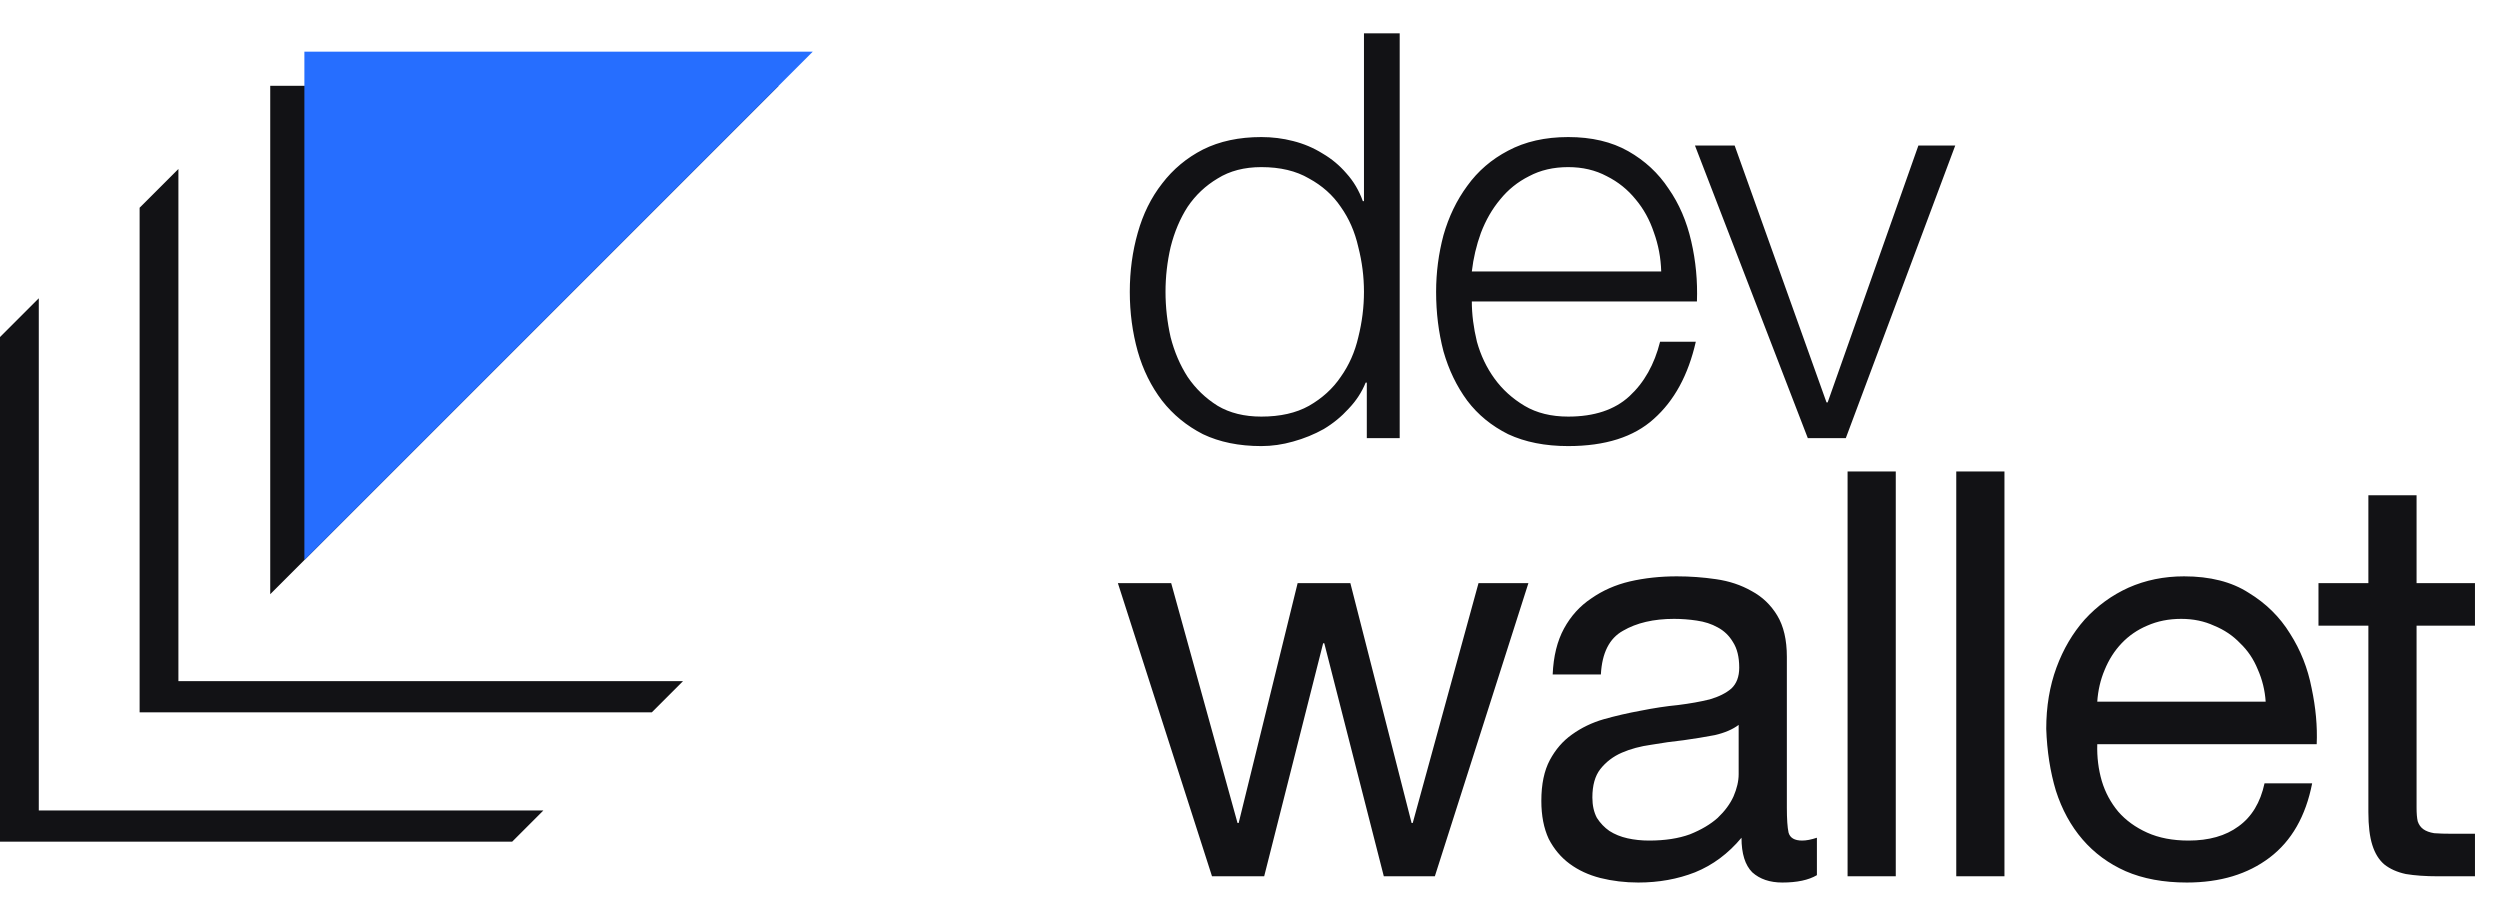
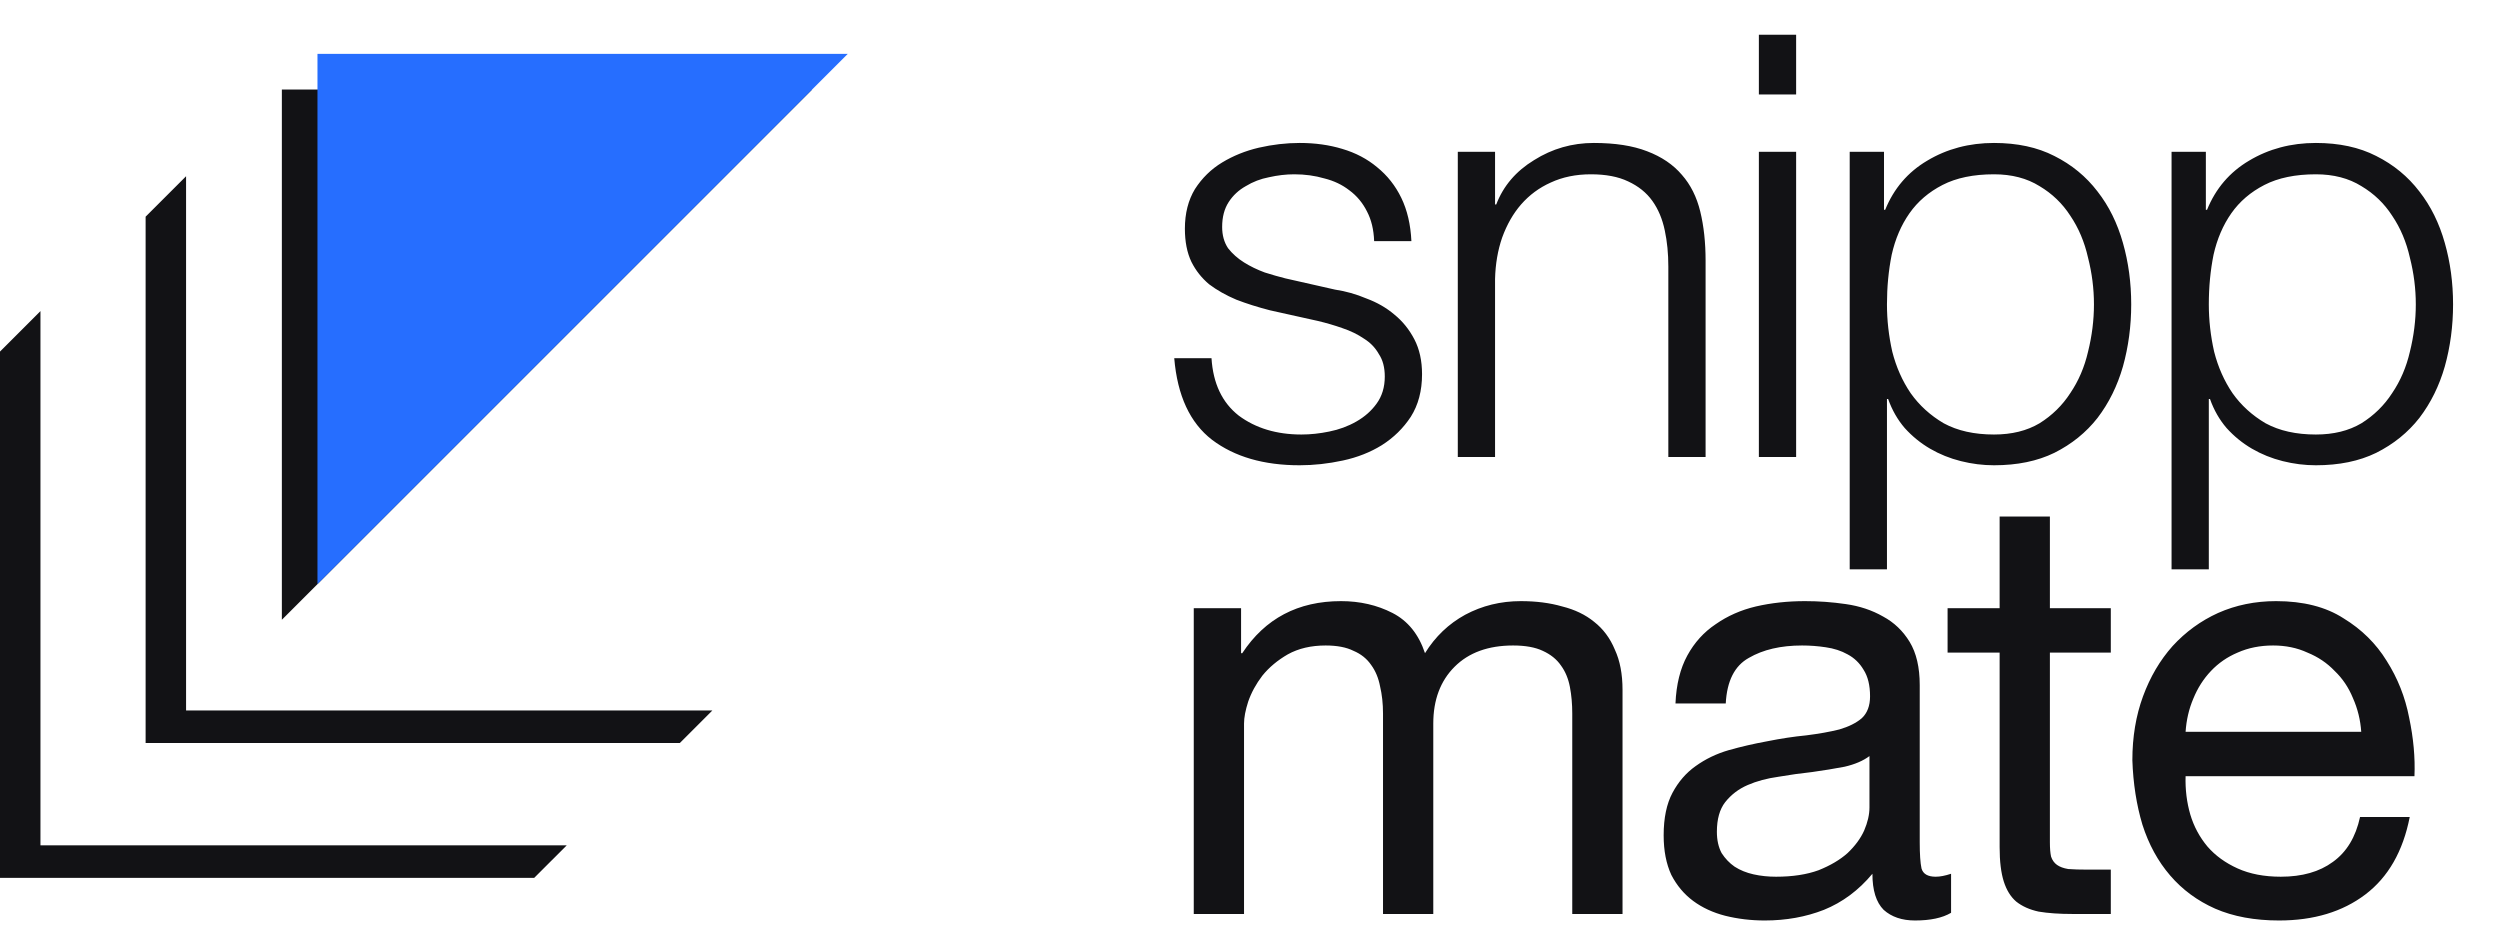
- <svg xmlns="http://www.w3.org/2000/svg" width="97" height="35" viewBox="0 0 97 35" fill="none">
+ <svg xmlns="http://www.w3.org/2000/svg" width="93" height="35" viewBox="0 0 93 35" fill="none">
  <path d="M30.211 3.33H10.485V23.055L30.211 3.33Z" fill="#121215" />
-   <path d="M31.536 2.004H11.81V21.73L31.536 2.004Z" fill="#266EFF" />
+   <path d="M31.536 2.004H11.81V21.729L31.536 2.004Z" fill="#266EFF" />
  <path d="M1.505 11.573L0 13.078L0 32.656H19.873L21.083 31.446H1.505V11.573Z" fill="#121215" />
  <path d="M6.922 6.556L5.417 8.06L5.417 27.639H25.29L26.5 26.429H6.922V6.556Z" fill="#121215" />
-   <path d="M54.308 17H53.032V14.844H52.988C52.841 15.211 52.621 15.548 52.328 15.856C52.049 16.164 51.727 16.428 51.36 16.648C50.993 16.853 50.597 17.015 50.172 17.132C49.761 17.249 49.351 17.308 48.94 17.308C48.075 17.308 47.319 17.154 46.674 16.846C46.043 16.523 45.515 16.091 45.09 15.548C44.665 14.991 44.349 14.353 44.144 13.634C43.939 12.901 43.836 12.131 43.836 11.324C43.836 10.517 43.939 9.755 44.144 9.036C44.349 8.303 44.665 7.665 45.09 7.122C45.515 6.565 46.043 6.125 46.674 5.802C47.319 5.479 48.075 5.318 48.94 5.318C49.365 5.318 49.776 5.369 50.172 5.472C50.583 5.575 50.964 5.736 51.316 5.956C51.668 6.161 51.976 6.418 52.24 6.726C52.519 7.034 52.731 7.393 52.878 7.804H52.922V1.292H54.308V17ZM45.222 11.324C45.222 11.911 45.288 12.497 45.42 13.084C45.567 13.656 45.787 14.169 46.08 14.624C46.388 15.079 46.777 15.453 47.246 15.746C47.715 16.025 48.28 16.164 48.94 16.164C49.673 16.164 50.289 16.025 50.788 15.746C51.301 15.453 51.712 15.079 52.02 14.624C52.343 14.169 52.57 13.656 52.702 13.084C52.849 12.497 52.922 11.911 52.922 11.324C52.922 10.737 52.849 10.158 52.702 9.586C52.57 8.999 52.343 8.479 52.02 8.024C51.712 7.569 51.301 7.203 50.788 6.924C50.289 6.631 49.673 6.484 48.94 6.484C48.28 6.484 47.715 6.631 47.246 6.924C46.777 7.203 46.388 7.569 46.08 8.024C45.787 8.479 45.567 8.999 45.42 9.586C45.288 10.158 45.222 10.737 45.222 11.324ZM64.455 10.532C64.44 10.004 64.345 9.498 64.169 9.014C64.007 8.53 63.773 8.105 63.465 7.738C63.157 7.357 62.783 7.056 62.343 6.836C61.903 6.601 61.404 6.484 60.847 6.484C60.275 6.484 59.769 6.601 59.329 6.836C58.889 7.056 58.515 7.357 58.207 7.738C57.899 8.105 57.65 8.537 57.459 9.036C57.283 9.52 57.166 10.019 57.107 10.532H64.455ZM57.107 11.698C57.107 12.197 57.173 12.717 57.305 13.26C57.452 13.788 57.679 14.265 57.987 14.69C58.295 15.115 58.684 15.467 59.153 15.746C59.622 16.025 60.187 16.164 60.847 16.164C61.859 16.164 62.651 15.9 63.223 15.372C63.795 14.844 64.191 14.14 64.411 13.26H65.797C65.504 14.551 64.961 15.548 64.169 16.252C63.392 16.956 62.284 17.308 60.847 17.308C59.952 17.308 59.175 17.154 58.515 16.846C57.87 16.523 57.342 16.091 56.931 15.548C56.52 14.991 56.212 14.353 56.007 13.634C55.816 12.901 55.721 12.131 55.721 11.324C55.721 10.576 55.816 9.843 56.007 9.124C56.212 8.405 56.52 7.767 56.931 7.21C57.342 6.638 57.87 6.183 58.515 5.846C59.175 5.494 59.952 5.318 60.847 5.318C61.756 5.318 62.533 5.501 63.179 5.868C63.824 6.235 64.345 6.719 64.741 7.32C65.151 7.907 65.445 8.589 65.621 9.366C65.797 10.129 65.87 10.906 65.841 11.698H57.107ZM65.765 5.648H67.305L70.869 15.614H70.913L74.433 5.648H75.863L71.617 17H70.143L65.765 5.648ZM55.672 34H53.692L51.382 24.958H51.338L49.05 34H47.026L43.374 22.626H45.442L48.016 31.932H48.06L50.348 22.626H52.394L54.77 31.932H54.814L57.366 22.626H59.302L55.672 34ZM70.496 33.956C70.173 34.147 69.726 34.242 69.154 34.242C68.67 34.242 68.281 34.11 67.988 33.846C67.709 33.567 67.57 33.12 67.57 32.504C67.056 33.12 66.455 33.567 65.766 33.846C65.091 34.11 64.358 34.242 63.566 34.242C63.053 34.242 62.561 34.183 62.092 34.066C61.637 33.949 61.241 33.765 60.904 33.516C60.566 33.267 60.295 32.944 60.09 32.548C59.899 32.137 59.804 31.646 59.804 31.074C59.804 30.429 59.914 29.901 60.134 29.49C60.354 29.079 60.64 28.749 60.992 28.5C61.358 28.236 61.769 28.038 62.224 27.906C62.693 27.774 63.17 27.664 63.654 27.576C64.167 27.473 64.651 27.4 65.106 27.356C65.575 27.297 65.986 27.224 66.338 27.136C66.69 27.033 66.969 26.894 67.174 26.718C67.379 26.527 67.482 26.256 67.482 25.904C67.482 25.493 67.401 25.163 67.24 24.914C67.093 24.665 66.895 24.474 66.646 24.342C66.411 24.21 66.14 24.122 65.832 24.078C65.538 24.034 65.245 24.012 64.952 24.012C64.16 24.012 63.5 24.166 62.972 24.474C62.444 24.767 62.158 25.332 62.114 26.168H60.244C60.273 25.464 60.42 24.87 60.684 24.386C60.948 23.902 61.3 23.513 61.74 23.22C62.18 22.912 62.678 22.692 63.236 22.56C63.808 22.428 64.416 22.362 65.062 22.362C65.575 22.362 66.081 22.399 66.58 22.472C67.093 22.545 67.555 22.699 67.966 22.934C68.376 23.154 68.707 23.469 68.956 23.88C69.205 24.291 69.33 24.826 69.33 25.486V31.338C69.33 31.778 69.352 32.101 69.396 32.306C69.454 32.511 69.63 32.614 69.924 32.614C70.085 32.614 70.276 32.577 70.496 32.504V33.956ZM67.46 28.126C67.225 28.302 66.917 28.434 66.536 28.522C66.154 28.595 65.751 28.661 65.326 28.72C64.915 28.764 64.497 28.823 64.072 28.896C63.647 28.955 63.265 29.057 62.928 29.204C62.59 29.351 62.312 29.563 62.092 29.842C61.886 30.106 61.784 30.473 61.784 30.942C61.784 31.25 61.843 31.514 61.96 31.734C62.092 31.939 62.253 32.108 62.444 32.24C62.649 32.372 62.884 32.467 63.148 32.526C63.412 32.585 63.691 32.614 63.984 32.614C64.6 32.614 65.128 32.533 65.568 32.372C66.008 32.196 66.367 31.983 66.646 31.734C66.924 31.47 67.13 31.191 67.262 30.898C67.394 30.59 67.46 30.304 67.46 30.04V28.126ZM71.686 18.292H73.556V34H71.686V18.292ZM75.903 18.292H77.773V34H75.903V18.292ZM87.908 27.224C87.879 26.784 87.776 26.366 87.6 25.97C87.439 25.574 87.212 25.237 86.918 24.958C86.639 24.665 86.302 24.437 85.906 24.276C85.525 24.1 85.1 24.012 84.63 24.012C84.146 24.012 83.706 24.1 83.31 24.276C82.929 24.437 82.599 24.665 82.32 24.958C82.041 25.251 81.822 25.596 81.66 25.992C81.499 26.373 81.403 26.784 81.374 27.224H87.908ZM89.712 30.392C89.463 31.668 88.913 32.629 88.062 33.274C87.212 33.919 86.141 34.242 84.85 34.242C83.941 34.242 83.149 34.095 82.474 33.802C81.814 33.509 81.257 33.098 80.802 32.57C80.347 32.042 80.003 31.411 79.768 30.678C79.548 29.945 79.424 29.145 79.394 28.28C79.394 27.415 79.526 26.623 79.79 25.904C80.054 25.185 80.421 24.562 80.89 24.034C81.374 23.506 81.939 23.095 82.584 22.802C83.244 22.509 83.963 22.362 84.74 22.362C85.752 22.362 86.588 22.575 87.248 23C87.923 23.411 88.458 23.939 88.854 24.584C89.265 25.229 89.543 25.933 89.69 26.696C89.852 27.459 89.918 28.185 89.888 28.874H81.374C81.359 29.373 81.418 29.849 81.55 30.304C81.682 30.744 81.895 31.14 82.188 31.492C82.481 31.829 82.856 32.101 83.31 32.306C83.765 32.511 84.3 32.614 84.916 32.614C85.708 32.614 86.353 32.431 86.852 32.064C87.365 31.697 87.703 31.14 87.864 30.392H89.712ZM93.763 22.626H96.029V24.276H93.763V31.338C93.763 31.558 93.777 31.734 93.807 31.866C93.851 31.998 93.924 32.101 94.027 32.174C94.129 32.247 94.269 32.299 94.445 32.328C94.635 32.343 94.877 32.35 95.171 32.35H96.029V34H94.599C94.115 34 93.697 33.971 93.345 33.912C93.007 33.839 92.729 33.714 92.509 33.538C92.303 33.362 92.149 33.113 92.047 32.79C91.944 32.467 91.893 32.042 91.893 31.514V24.276H89.957V22.626H91.893V19.216H93.763V22.626Z" fill="#121215" />
+   <path d="M51.118 8.97C51.103 8.545 51.015 8.178 50.854 7.87C50.693 7.547 50.473 7.283 50.194 7.078C49.93 6.873 49.622 6.726 49.27 6.638C48.918 6.535 48.544 6.484 48.148 6.484C47.84 6.484 47.525 6.521 47.202 6.594C46.894 6.653 46.608 6.763 46.344 6.924C46.08 7.071 45.867 7.269 45.706 7.518C45.545 7.767 45.464 8.075 45.464 8.442C45.464 8.75 45.537 9.014 45.684 9.234C45.845 9.439 46.043 9.615 46.278 9.762C46.513 9.909 46.769 10.033 47.048 10.136C47.327 10.224 47.583 10.297 47.818 10.356L49.666 10.774C50.062 10.833 50.451 10.943 50.832 11.104C51.228 11.251 51.573 11.449 51.866 11.698C52.174 11.947 52.423 12.255 52.614 12.622C52.805 12.989 52.9 13.421 52.9 13.92C52.9 14.536 52.761 15.064 52.482 15.504C52.203 15.929 51.844 16.281 51.404 16.56C50.979 16.824 50.495 17.015 49.952 17.132C49.409 17.249 48.874 17.308 48.346 17.308C47.011 17.308 45.926 16.993 45.09 16.362C44.269 15.731 43.799 14.719 43.682 13.326H45.068C45.127 14.265 45.464 14.976 46.08 15.46C46.711 15.929 47.488 16.164 48.412 16.164C48.749 16.164 49.094 16.127 49.446 16.054C49.813 15.981 50.15 15.856 50.458 15.68C50.766 15.504 51.015 15.284 51.206 15.02C51.411 14.741 51.514 14.404 51.514 14.008C51.514 13.671 51.441 13.392 51.294 13.172C51.162 12.937 50.979 12.747 50.744 12.6C50.509 12.439 50.238 12.307 49.93 12.204C49.637 12.101 49.336 12.013 49.028 11.94L47.246 11.544C46.791 11.427 46.373 11.295 45.992 11.148C45.611 10.987 45.273 10.796 44.98 10.576C44.701 10.341 44.481 10.063 44.32 9.74C44.159 9.403 44.078 8.992 44.078 8.508C44.078 7.936 44.203 7.445 44.452 7.034C44.716 6.623 45.053 6.293 45.464 6.044C45.875 5.795 46.329 5.611 46.828 5.494C47.341 5.377 47.847 5.318 48.346 5.318C48.918 5.318 49.446 5.391 49.93 5.538C50.429 5.685 50.861 5.912 51.228 6.22C51.609 6.528 51.91 6.909 52.13 7.364C52.35 7.819 52.475 8.354 52.504 8.97H51.118ZM54.23 5.648H55.616V7.606H55.66C55.924 6.917 56.393 6.367 57.068 5.956C57.742 5.531 58.483 5.318 59.29 5.318C60.082 5.318 60.742 5.421 61.27 5.626C61.812 5.831 62.245 6.125 62.568 6.506C62.891 6.873 63.118 7.327 63.25 7.87C63.382 8.413 63.448 9.021 63.448 9.696V17H62.062V9.916C62.062 9.432 62.018 8.985 61.93 8.574C61.842 8.149 61.688 7.782 61.468 7.474C61.248 7.166 60.947 6.924 60.566 6.748C60.199 6.572 59.737 6.484 59.18 6.484C58.623 6.484 58.124 6.587 57.684 6.792C57.258 6.983 56.892 7.254 56.584 7.606C56.291 7.943 56.056 8.354 55.88 8.838C55.718 9.307 55.63 9.821 55.616 10.378V17H54.23V5.648ZM65.43 1.292H66.816V3.514H65.43V1.292ZM65.43 5.648H66.816V17H65.43V5.648ZM68.809 5.648H70.085V7.804H70.129C70.451 7.012 70.972 6.403 71.691 5.978C72.424 5.538 73.253 5.318 74.177 5.318C75.042 5.318 75.79 5.479 76.421 5.802C77.066 6.125 77.601 6.565 78.027 7.122C78.452 7.665 78.767 8.303 78.973 9.036C79.178 9.755 79.281 10.517 79.281 11.324C79.281 12.131 79.178 12.901 78.973 13.634C78.767 14.353 78.452 14.991 78.027 15.548C77.601 16.091 77.066 16.523 76.421 16.846C75.79 17.154 75.042 17.308 74.177 17.308C73.766 17.308 73.355 17.257 72.945 17.154C72.534 17.051 72.153 16.897 71.801 16.692C71.449 16.487 71.133 16.23 70.855 15.922C70.591 15.614 70.385 15.255 70.239 14.844H70.195V21.18H68.809V5.648ZM77.895 11.324C77.895 10.737 77.821 10.158 77.675 9.586C77.543 8.999 77.323 8.479 77.015 8.024C76.721 7.569 76.34 7.203 75.871 6.924C75.401 6.631 74.837 6.484 74.177 6.484C73.414 6.484 72.776 6.616 72.263 6.88C71.749 7.144 71.339 7.496 71.031 7.936C70.723 8.376 70.503 8.889 70.371 9.476C70.253 10.063 70.195 10.679 70.195 11.324C70.195 11.911 70.261 12.497 70.393 13.084C70.539 13.656 70.767 14.169 71.075 14.624C71.397 15.079 71.808 15.453 72.307 15.746C72.82 16.025 73.443 16.164 74.177 16.164C74.837 16.164 75.401 16.025 75.871 15.746C76.34 15.453 76.721 15.079 77.015 14.624C77.323 14.169 77.543 13.656 77.675 13.084C77.821 12.497 77.895 11.911 77.895 11.324ZM80.782 5.648H82.058V7.804H82.102C82.424 7.012 82.945 6.403 83.664 5.978C84.397 5.538 85.226 5.318 86.15 5.318C87.015 5.318 87.763 5.479 88.394 5.802C89.039 6.125 89.574 6.565 90 7.122C90.425 7.665 90.74 8.303 90.946 9.036C91.151 9.755 91.254 10.517 91.254 11.324C91.254 12.131 91.151 12.901 90.946 13.634C90.74 14.353 90.425 14.991 90 15.548C89.574 16.091 89.039 16.523 88.394 16.846C87.763 17.154 87.015 17.308 86.15 17.308C85.739 17.308 85.328 17.257 84.918 17.154C84.507 17.051 84.126 16.897 83.774 16.692C83.422 16.487 83.106 16.23 82.828 15.922C82.564 15.614 82.358 15.255 82.212 14.844H82.168V21.18H80.782V5.648ZM89.868 11.324C89.868 10.737 89.794 10.158 89.648 9.586C89.516 8.999 89.296 8.479 88.988 8.024C88.694 7.569 88.313 7.203 87.844 6.924C87.374 6.631 86.81 6.484 86.15 6.484C85.387 6.484 84.749 6.616 84.236 6.88C83.722 7.144 83.312 7.496 83.004 7.936C82.696 8.376 82.476 8.889 82.344 9.476C82.226 10.063 82.168 10.679 82.168 11.324C82.168 11.911 82.234 12.497 82.366 13.084C82.512 13.656 82.74 14.169 83.048 14.624C83.37 15.079 83.781 15.453 84.28 15.746C84.793 16.025 85.416 16.164 86.15 16.164C86.81 16.164 87.374 16.025 87.844 15.746C88.313 15.453 88.694 15.079 88.988 14.624C89.296 14.169 89.516 13.656 89.648 13.084C89.794 12.497 89.868 11.911 89.868 11.324ZM44.408 22.626H46.168V24.298H46.212C47.063 23.007 48.287 22.362 49.886 22.362C50.59 22.362 51.228 22.509 51.8 22.802C52.372 23.095 52.775 23.594 53.01 24.298C53.391 23.682 53.89 23.205 54.506 22.868C55.137 22.531 55.826 22.362 56.574 22.362C57.146 22.362 57.659 22.428 58.114 22.56C58.583 22.677 58.979 22.868 59.302 23.132C59.639 23.396 59.896 23.741 60.072 24.166C60.263 24.577 60.358 25.075 60.358 25.662V34H58.488V26.542C58.488 26.19 58.459 25.86 58.4 25.552C58.341 25.244 58.231 24.98 58.07 24.76C57.909 24.525 57.681 24.342 57.388 24.21C57.109 24.078 56.743 24.012 56.288 24.012C55.364 24.012 54.638 24.276 54.11 24.804C53.582 25.332 53.318 26.036 53.318 26.916V34H51.448V26.542C51.448 26.175 51.411 25.838 51.338 25.53C51.279 25.222 51.169 24.958 51.008 24.738C50.847 24.503 50.627 24.327 50.348 24.21C50.084 24.078 49.739 24.012 49.314 24.012C48.771 24.012 48.302 24.122 47.906 24.342C47.525 24.562 47.209 24.826 46.96 25.134C46.725 25.442 46.549 25.765 46.432 26.102C46.329 26.425 46.278 26.696 46.278 26.916V34H44.408V22.626ZM72.58 33.956C72.257 34.147 71.81 34.242 71.238 34.242C70.754 34.242 70.365 34.11 70.072 33.846C69.793 33.567 69.654 33.12 69.654 32.504C69.141 33.12 68.539 33.567 67.85 33.846C67.175 34.11 66.442 34.242 65.65 34.242C65.136 34.242 64.645 34.183 64.176 34.066C63.721 33.949 63.325 33.765 62.988 33.516C62.651 33.267 62.379 32.944 62.174 32.548C61.983 32.137 61.888 31.646 61.888 31.074C61.888 30.429 61.998 29.901 62.218 29.49C62.438 29.079 62.724 28.749 63.076 28.5C63.443 28.236 63.853 28.038 64.308 27.906C64.777 27.774 65.254 27.664 65.738 27.576C66.251 27.473 66.735 27.4 67.19 27.356C67.659 27.297 68.07 27.224 68.422 27.136C68.774 27.033 69.052 26.894 69.258 26.718C69.463 26.527 69.566 26.256 69.566 25.904C69.566 25.493 69.485 25.163 69.324 24.914C69.177 24.665 68.979 24.474 68.73 24.342C68.495 24.21 68.224 24.122 67.916 24.078C67.623 24.034 67.329 24.012 67.036 24.012C66.244 24.012 65.584 24.166 65.056 24.474C64.528 24.767 64.242 25.332 64.198 26.168H62.328C62.357 25.464 62.504 24.87 62.768 24.386C63.032 23.902 63.384 23.513 63.824 23.22C64.264 22.912 64.763 22.692 65.32 22.56C65.892 22.428 66.501 22.362 67.146 22.362C67.659 22.362 68.165 22.399 68.664 22.472C69.177 22.545 69.639 22.699 70.05 22.934C70.46 23.154 70.79 23.469 71.04 23.88C71.289 24.291 71.414 24.826 71.414 25.486V31.338C71.414 31.778 71.436 32.101 71.48 32.306C71.538 32.511 71.715 32.614 72.008 32.614C72.169 32.614 72.36 32.577 72.58 32.504V33.956ZM69.544 28.126C69.309 28.302 69.001 28.434 68.62 28.522C68.239 28.595 67.835 28.661 67.41 28.72C66.999 28.764 66.581 28.823 66.156 28.896C65.731 28.955 65.349 29.057 65.012 29.204C64.674 29.351 64.396 29.563 64.176 29.842C63.971 30.106 63.868 30.473 63.868 30.942C63.868 31.25 63.926 31.514 64.044 31.734C64.176 31.939 64.337 32.108 64.528 32.24C64.733 32.372 64.968 32.467 65.232 32.526C65.496 32.585 65.775 32.614 66.068 32.614C66.684 32.614 67.212 32.533 67.652 32.372C68.092 32.196 68.451 31.983 68.73 31.734C69.008 31.47 69.214 31.191 69.346 30.898C69.478 30.59 69.544 30.304 69.544 30.04V28.126ZM76.256 22.626H78.522V24.276H76.256V31.338C76.256 31.558 76.271 31.734 76.3 31.866C76.344 31.998 76.418 32.101 76.52 32.174C76.623 32.247 76.762 32.299 76.938 32.328C77.129 32.343 77.371 32.35 77.664 32.35H78.522V34H77.092C76.608 34 76.19 33.971 75.838 33.912C75.501 33.839 75.222 33.714 75.002 33.538C74.797 33.362 74.643 33.113 74.54 32.79C74.438 32.467 74.386 32.042 74.386 31.514V24.276H72.45V22.626H74.386V19.216H76.256V22.626ZM87.838 27.224C87.808 26.784 87.706 26.366 87.53 25.97C87.368 25.574 87.141 25.237 86.848 24.958C86.569 24.665 86.232 24.437 85.836 24.276C85.454 24.1 85.029 24.012 84.56 24.012C84.076 24.012 83.636 24.1 83.24 24.276C82.858 24.437 82.528 24.665 82.25 24.958C81.971 25.251 81.751 25.596 81.59 25.992C81.428 26.373 81.333 26.784 81.304 27.224H87.838ZM89.642 30.392C89.392 31.668 88.842 32.629 87.992 33.274C87.141 33.919 86.07 34.242 84.78 34.242C83.87 34.242 83.078 34.095 82.404 33.802C81.744 33.509 81.186 33.098 80.732 32.57C80.277 32.042 79.932 31.411 79.698 30.678C79.478 29.945 79.353 29.145 79.324 28.28C79.324 27.415 79.456 26.623 79.72 25.904C79.984 25.185 80.35 24.562 80.82 24.034C81.304 23.506 81.868 23.095 82.514 22.802C83.174 22.509 83.892 22.362 84.67 22.362C85.682 22.362 86.518 22.575 87.178 23C87.852 23.411 88.388 23.939 88.784 24.584C89.194 25.229 89.473 25.933 89.62 26.696C89.781 27.459 89.847 28.185 89.818 28.874H81.304C81.289 29.373 81.348 29.849 81.48 30.304C81.612 30.744 81.824 31.14 82.118 31.492C82.411 31.829 82.785 32.101 83.24 32.306C83.694 32.511 84.23 32.614 84.846 32.614C85.638 32.614 86.283 32.431 86.782 32.064C87.295 31.697 87.632 31.14 87.794 30.392H89.642Z" fill="#121215" />
</svg>
